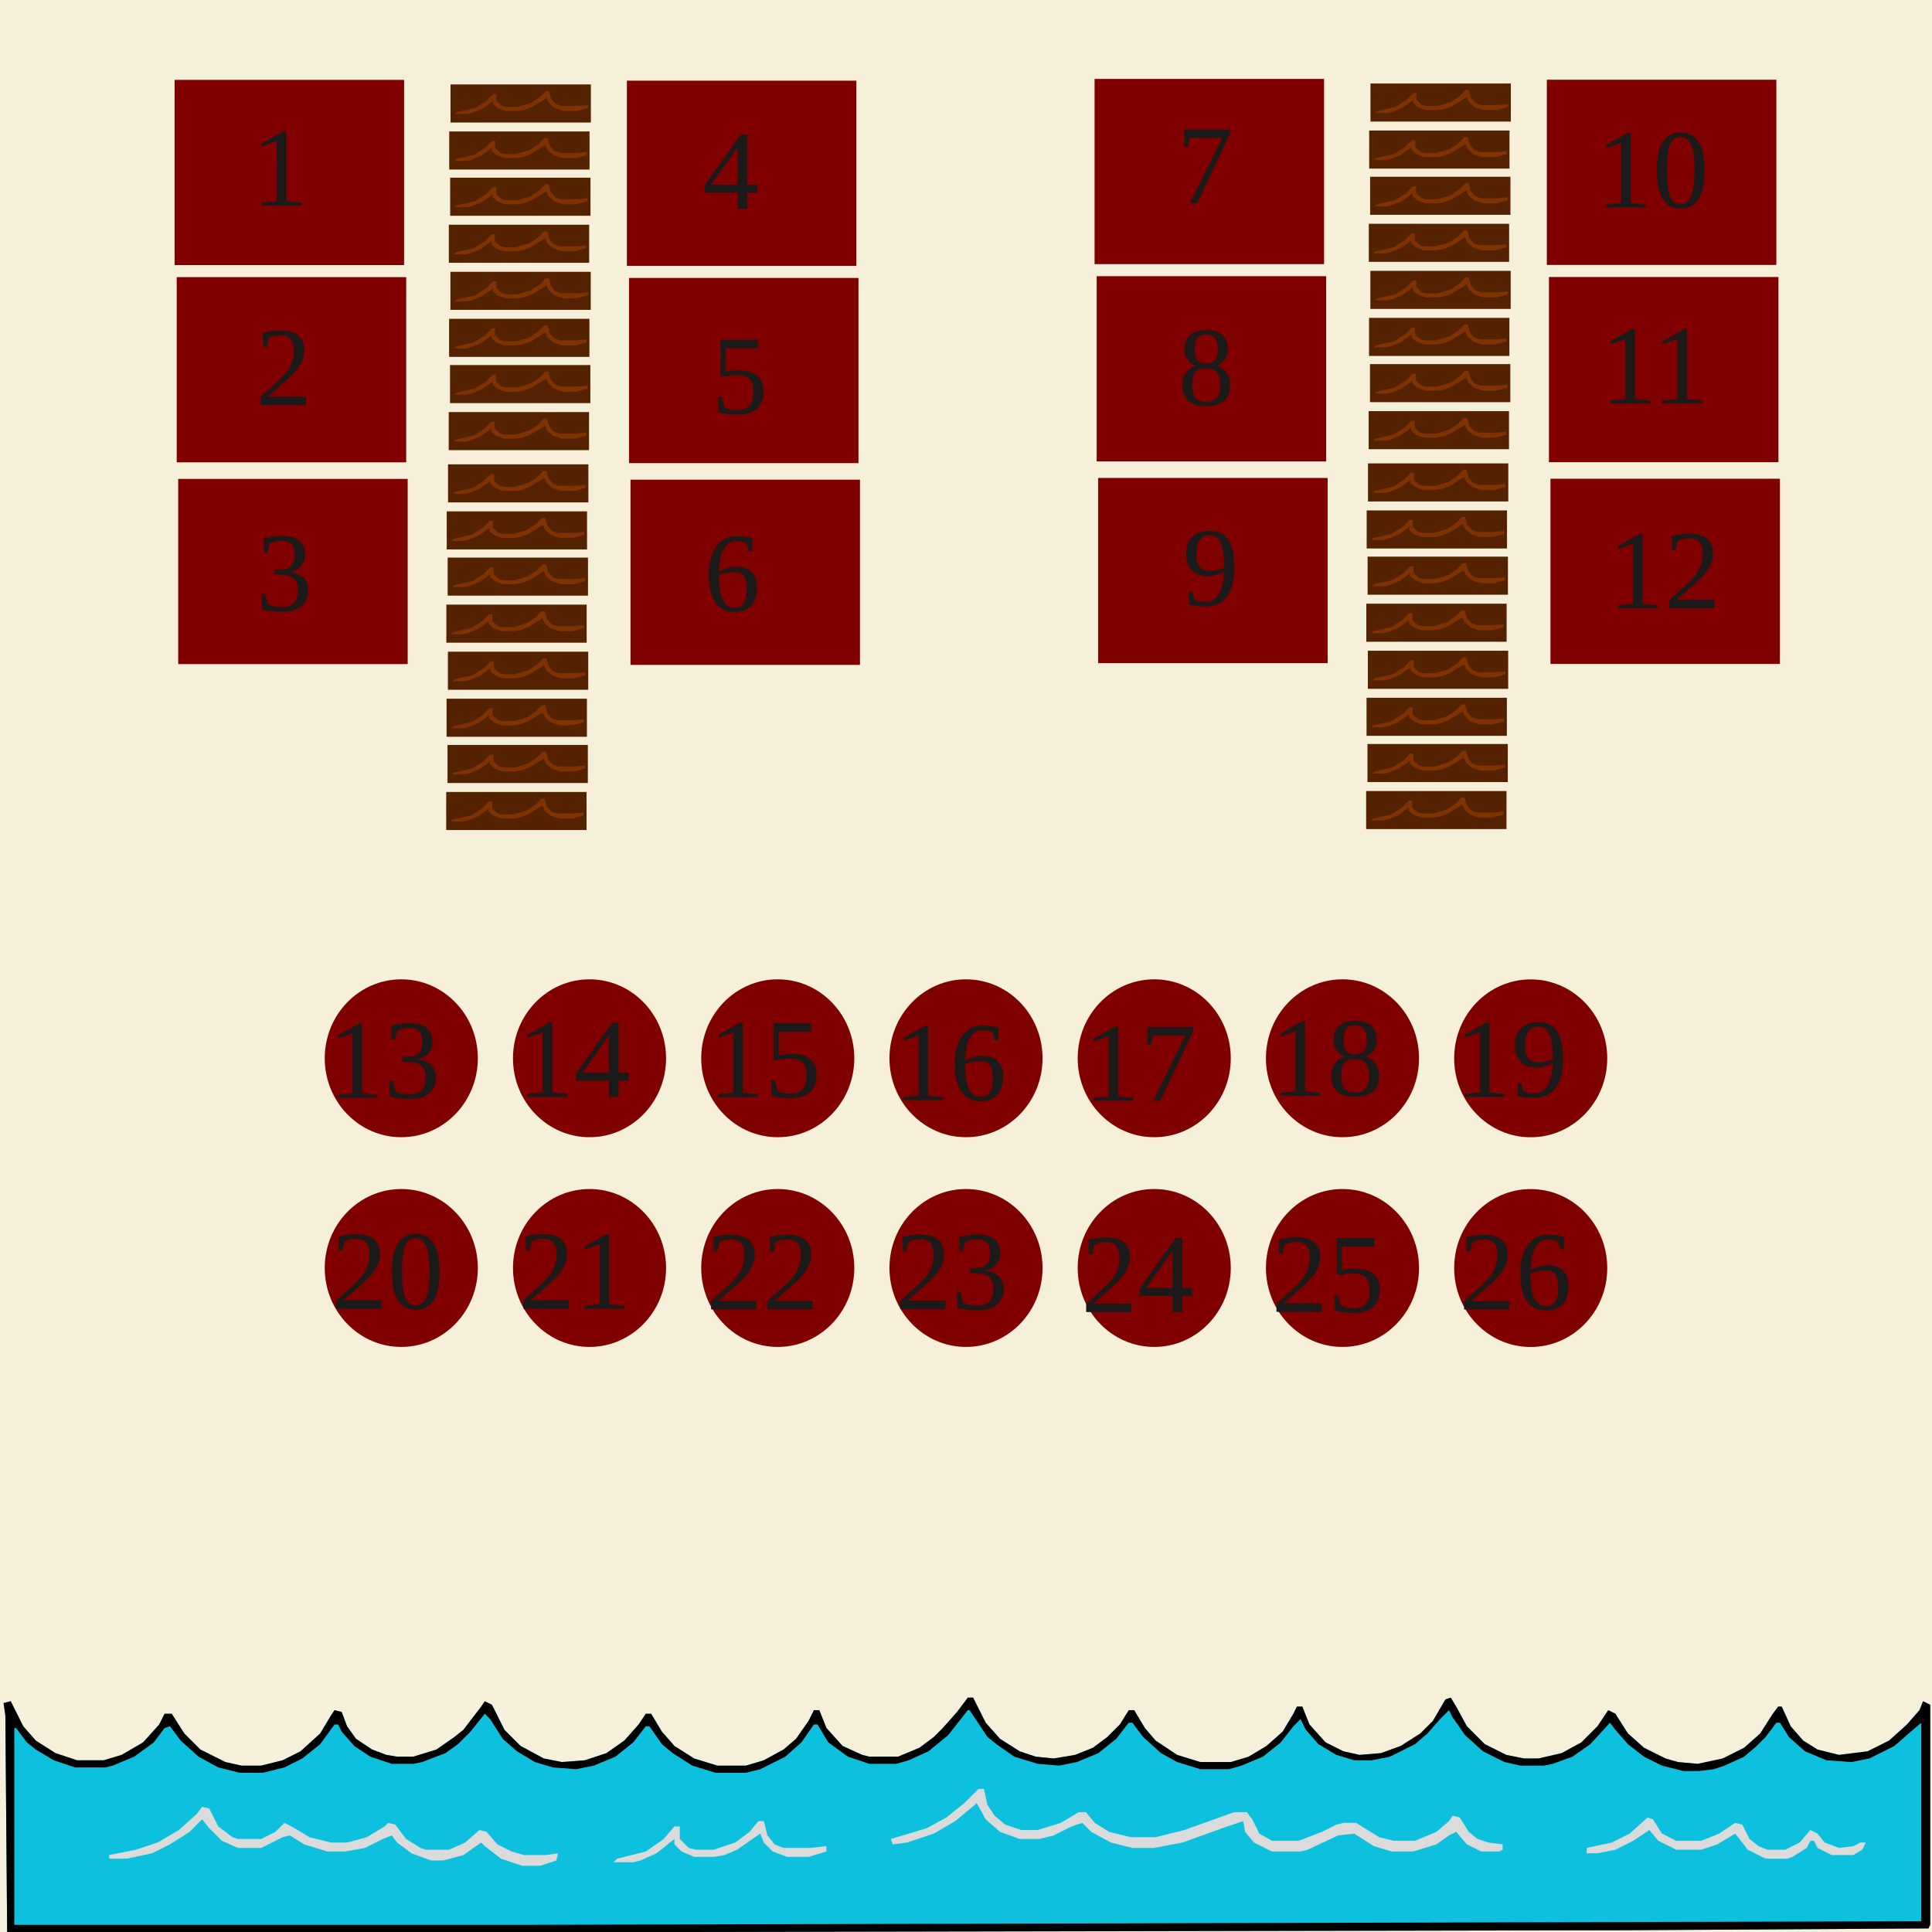
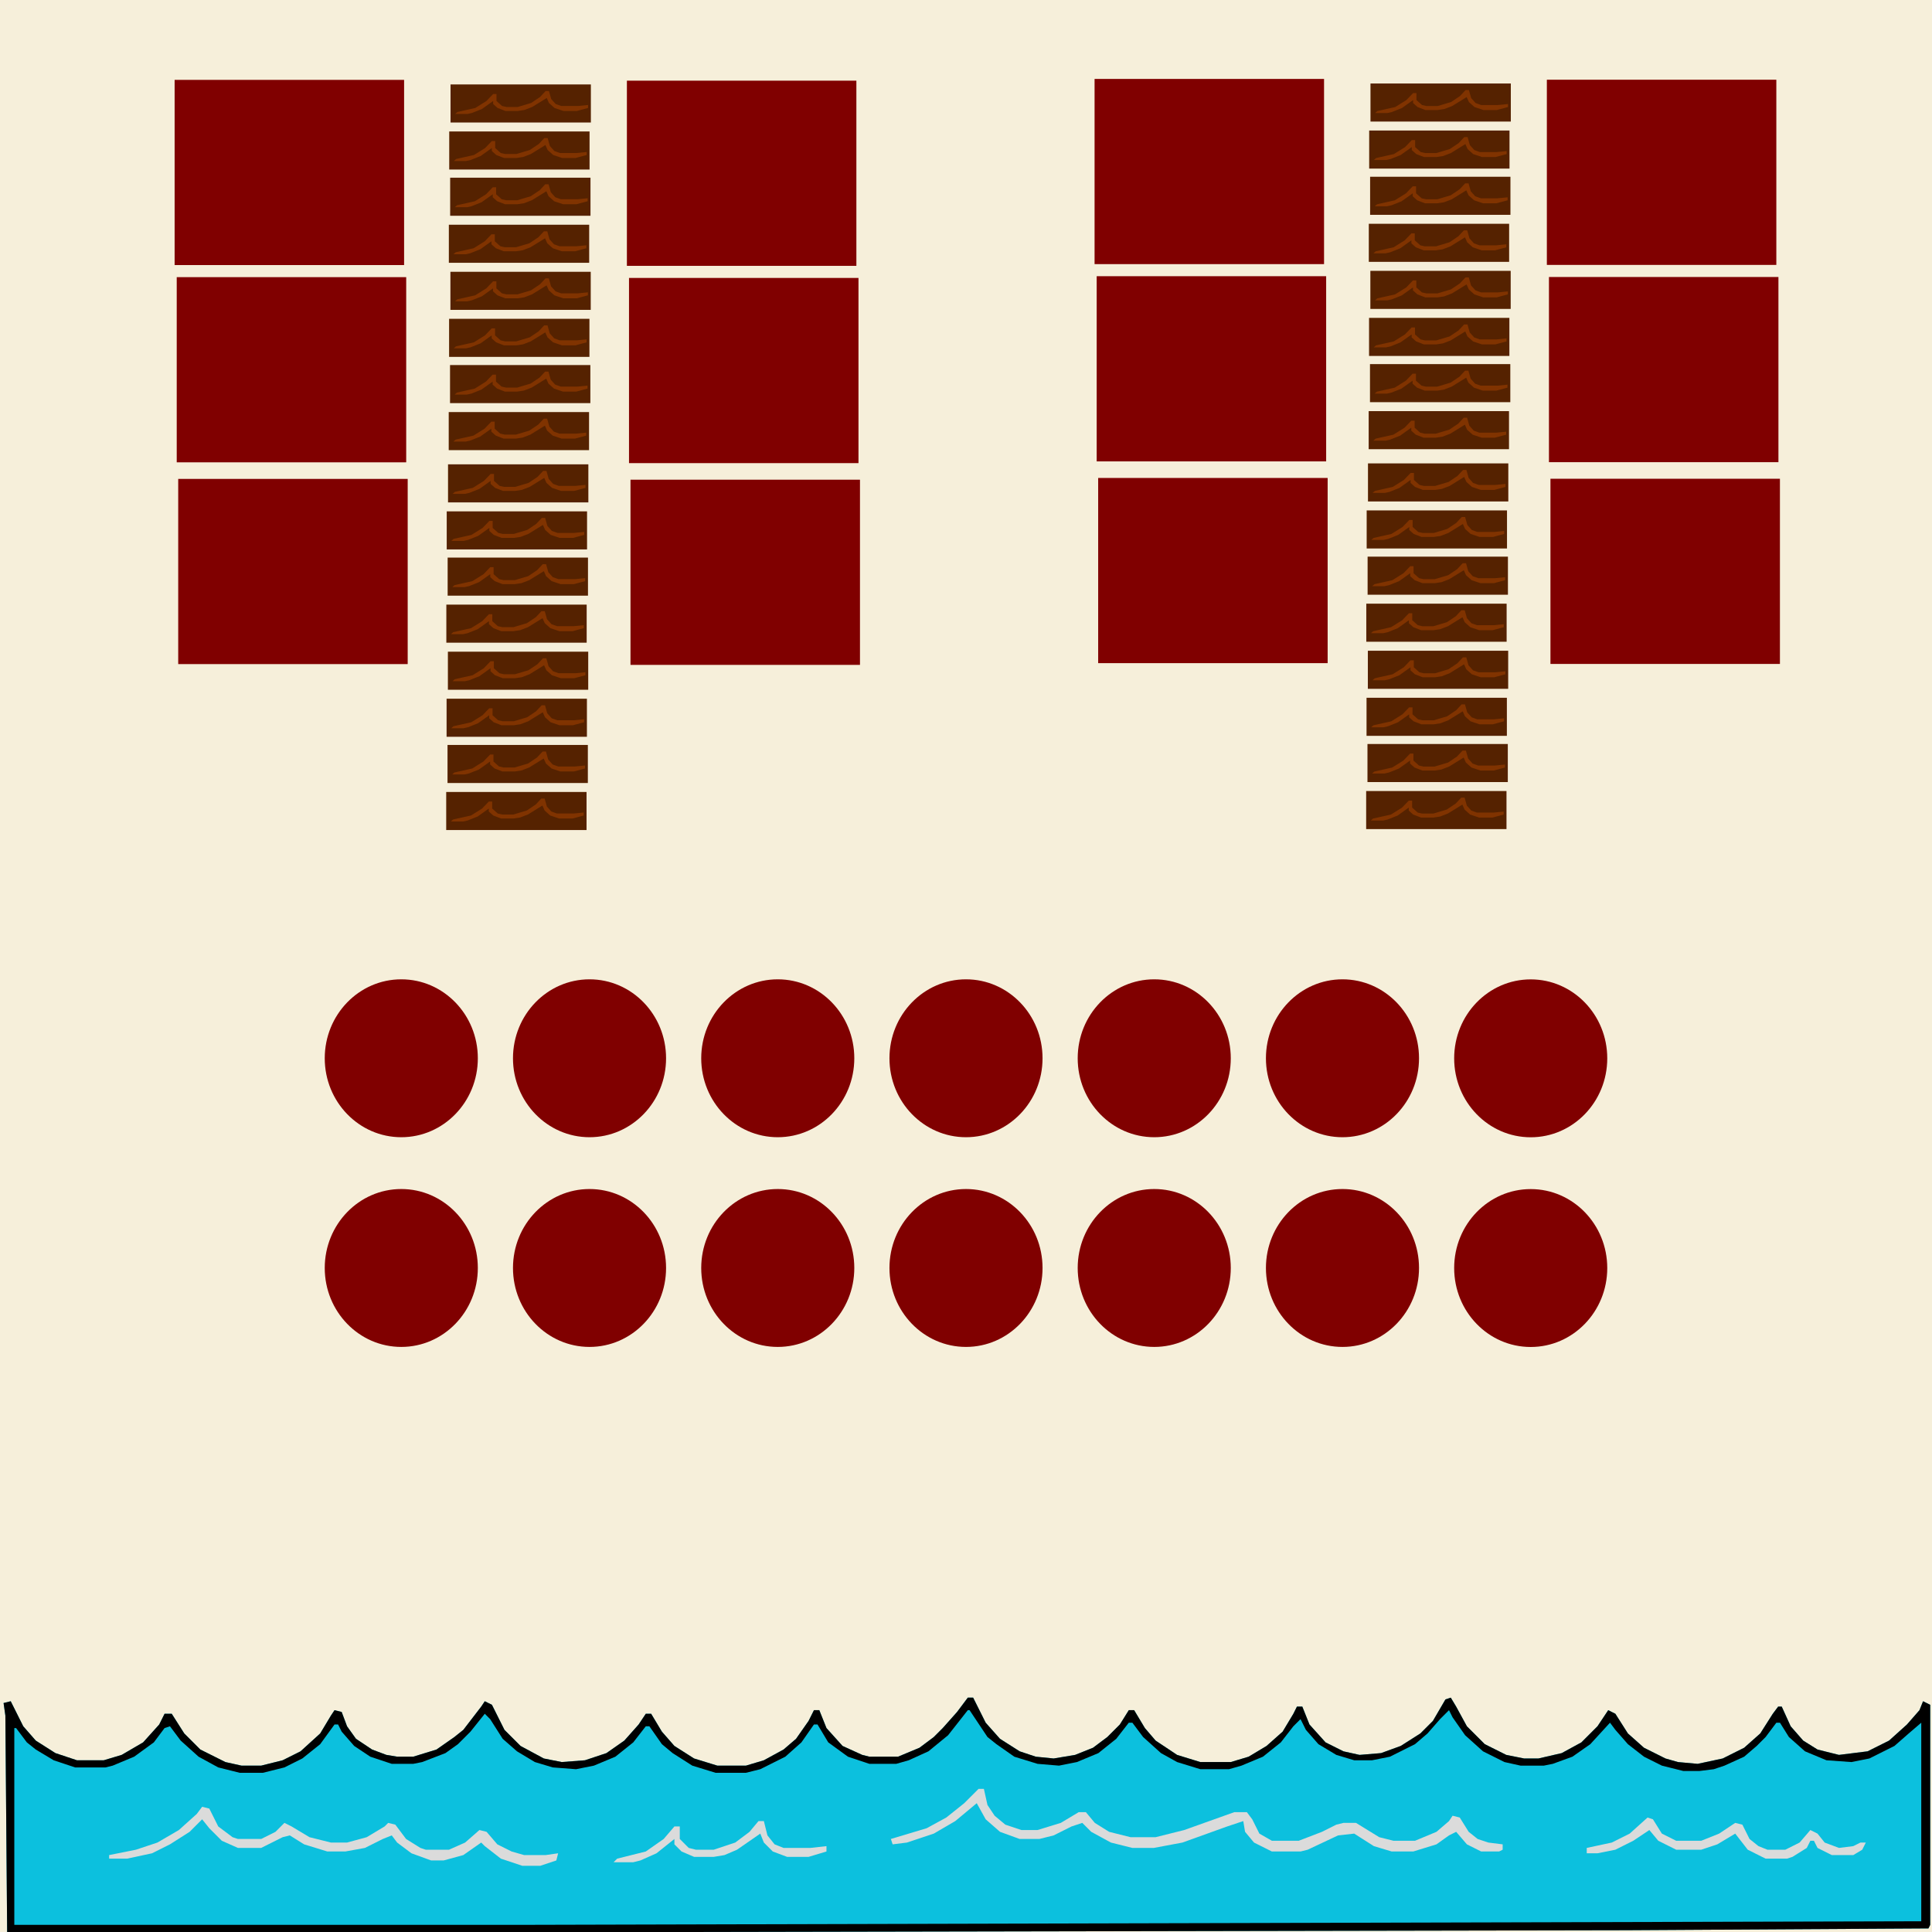
<svg xmlns="http://www.w3.org/2000/svg" version="1.1" viewBox="0 0 1080 1080" width="1280" height="1280" id="svg7">
  <defs id="defs7" />
  <path d="M 0,0 H 1080 V 1080 H 0 Z" fill="#f6efda" id="path1" />
  <ellipse style="fill:#800000;fill-opacity:1;stroke-width:0.844" id="19" cx="855.678" cy="591.613" rx="42.787" ry="44.133" />
  <ellipse style="fill:#800000;fill-opacity:1;stroke-width:0.844" id="18" cx="750.452" cy="591.58" rx="42.787" ry="44.133" />
  <ellipse style="fill:#800000;fill-opacity:1;stroke-width:0.844" id="parasol-5" cx="645.226" cy="591.58" rx="42.787" ry="44.133" />
  <ellipse style="fill:#800000;fill-opacity:1;stroke-width:0.844" id="16" cx="540" cy="591.58" rx="42.787" ry="44.133" />
  <path d="m 541,949 h 3 l 7,14 8,9 11,7 9,3 10,1 12,-2 10,-4 8,-6 7,-7 5,-8 h 3 l 6,10 6,7 12,8 13,4 h 17 l 10,-3 10,-6 9,-8 6,-10 2,-4 h 3 l 4,10 9,10 10,5 9,2 12,-1 11,-4 11,-7 7,-7 7,-12 3,-1 3,5 6,11 10,10 12,6 10,2 h 8 l 13,-3 11,-6 9,-9 6,-9 4,2 7,11 9,8 12,6 7,2 11,1 14,-3 12,-6 9,-8 7,-11 3,-4 h 2 l 5,11 7,8 8,5 12,3 16,-2 12,-6 10,-9 7,-8 2,-5 4,2 v 123 l -1,2 -169,1 -531,1 H 4 l -1,-121 -1,-7 4,-1 7,14 7,8 11,7 12,4 h 15 l 10,-3 12,-7 9,-10 3,-6 h 4 l 7,11 9,9 14,7 9,2 h 11 l 12,-3 10,-5 11,-10 6,-10 2,-3 4,1 3,8 5,7 9,6 8,3 6,1 h 9 l 13,-4 10,-7 5,-4 10,-13 2,-3 4,2 7,14 9,9 13,7 10,2 13,-1 12,-4 10,-7 8,-9 4,-6 h 3 l 6,10 7,8 11,7 13,4 h 16 l 10,-3 11,-6 7,-6 7,-10 3,-6 h 3 l 4,10 9,10 11,5 4,1 h 16 l 12,-5 8,-6 5,-5 8,-9 z" fill="#0cc0de" id="path2" />
  <path d="m 541,949 h 3 l 7,14 8,9 11,7 9,3 10,1 12,-2 10,-4 8,-6 7,-7 5,-8 h 3 l 6,10 6,7 12,8 13,4 h 17 l 10,-3 10,-6 9,-8 6,-10 2,-4 h 3 l 4,10 9,10 10,5 9,2 12,-1 11,-4 11,-7 7,-7 7,-12 3,-1 3,5 6,11 10,10 12,6 10,2 h 8 l 13,-3 11,-6 9,-9 6,-9 4,2 7,11 9,8 12,6 7,2 11,1 14,-3 12,-6 9,-8 7,-11 3,-4 h 2 l 5,11 7,8 8,5 12,3 16,-2 12,-6 10,-9 7,-8 2,-5 4,2 v 123 l -1,2 -169,1 -531,1 H 4 l -1,-121 -1,-7 4,-1 7,14 7,8 11,7 12,4 h 15 l 10,-3 12,-7 9,-10 3,-6 h 4 l 7,11 9,9 14,7 9,2 h 11 l 12,-3 10,-5 11,-10 6,-10 2,-3 4,1 3,8 5,7 9,6 8,3 6,1 h 9 l 13,-4 10,-7 5,-4 10,-13 2,-3 4,2 7,14 9,9 13,7 10,2 13,-1 12,-4 10,-7 8,-9 4,-6 h 3 l 6,10 7,8 11,7 13,4 h 16 l 10,-3 11,-6 7,-6 7,-10 3,-6 h 3 l 4,10 9,10 11,5 4,1 h 16 l 12,-5 8,-6 5,-5 8,-9 z m 0,7 -11,14 -11,9 -11,5 -7,2 h -15 l -12,-4 -11,-8 -6,-10 h -2 l -7,10 -9,8 -14,7 -8,2 h -17 l -13,-4 -11,-7 -6,-5 -7,-10 h -2 l -7,9 -10,8 -12,5 -10,2 -13,-1 -10,-3 -10,-6 -8,-7 -7,-11 -3,-3 -8,10 -7,7 -7,5 -13,5 -5,1 h -12 l -12,-4 -9,-6 -7,-8 -2,-4 h -2 l -8,11 -10,8 -10,5 -12,3 h -13 l -12,-3 -11,-6 -10,-9 -6,-8 -3,1 -6,8 -11,8 -12,5 -4,1 H 42 l -12,-4 -10,-6 -5,-4 -6,-8 H 8 v 110 h 284 l 782,-2 V 963 l -7,6 -8,7 -14,7 -10,2 -14,-1 -12,-5 -9,-8 -5,-8 h -2 l -6,8 -5,5 -7,6 -11,5 -6,2 -8,1 h -9 l -12,-3 -10,-5 -9,-7 -7,-8 -3,-4 -11,12 -10,7 -11,4 -5,1 h -13 l -9,-2 -12,-6 -10,-9 -7,-10 -2,-4 -5,5 -7,8 -7,6 -14,7 -10,2 h -10 l -10,-3 -10,-6 -7,-8 -3,-6 -4,4 -7,9 -10,8 -12,5 -7,2 h -16 l -13,-4 -9,-5 -10,-9 -6,-8 h -2 l -7,9 -10,8 -12,5 -10,2 -12,-1 -13,-4 -10,-7 -5,-4 -10,-15 z" id="path3" />
  <path d="m 547,1000 h 3 l 2,9 4,6 6,5 9,3 h 9 l 13,-4 10,-6 h 4 l 5,6 8,5 12,3 h 14 l 16,-4 28,-10 h 7 l 3,4 4,8 7,4 h 15 l 13,-5 8,-4 4,-1 h 7 l 13,8 8,2 h 12 l 12,-5 7,-6 2,-3 4,1 5,8 5,4 6,2 8,1 v 3 l -2,1 h -10 l -8,-4 -6,-7 -4,2 -7,5 -13,4 h -12 l -10,-3 -11,-7 -9,1 -17,8 -4,1 h -16 l -10,-5 -5,-6 -1,-6 -9,3 -25,9 -16,3 h -12 l -12,-3 -11,-6 -5,-5 -6,2 -10,5 -8,2 h -11 l -11,-4 -8,-7 -5,-9 -12,10 -12,7 -15,5 -8,1 -1,-3 20,-6 11,-6 10,-8 z" fill="#dbdbdb" id="path4" />
  <path d="m 113,1010 4,1 5,10 8,6 3,1 h 13 l 8,-4 5,-5 4,2 10,6 12,3 h 9 l 11,-3 10,-6 2,-2 4,1 6,8 8,5 3,1 h 13 l 9,-4 8,-7 4,1 6,7 8,4 7,2 h 12 l 7,-1 -1,4 -9,3 h -10 l -12,-4 -9,-7 -2,-2 -10,7 -11,3 h -7 l -11,-4 -8,-6 -3,-4 -5,2 -10,5 -11,2 h -10 l -13,-4 -8,-5 -4,1 -12,6 h -13 l -9,-4 -7,-7 -4,-5 -7,7 -11,7 -10,5 -14,3 H 61 v -2 l 15,-3 12,-4 12,-7 10,-9 z" fill="#dbdbdb" id="path5" />
  <path d="m 921,1016 3,1 5,8 8,4 h 14 l 10,-4 9,-6 4,1 4,8 5,4 5,2 h 10 l 8,-4 6,-7 4,2 4,5 8,3 8,-1 4,-2 h 3 l -2,4 -5,3 h -12 l -8,-4 -2,-4 h -2 l -2,4 -8,5 -3,1 h -12 l -10,-5 -7,-9 -10,6 -9,3 h -14 l -10,-5 -5,-6 -9,6 -10,5 -10,2 h -6 v -3 l 14,-3 10,-5 z" fill="#dbdbdb" id="path6" />
  <path d="m 424,1018 h 3 l 2,8 4,5 5,2 h 15 l 9,-1 v 3 l -10,3 h -12 l -8,-3 -5,-5 -2,-5 -13,9 -7,3 -6,1 h -11 l -7,-3 -4,-4 v -3 l -10,8 -9,4 -4,1 h -11 l 2,-2 16,-4 10,-7 6,-7 h 3 v 7 l 5,5 4,1 h 10 l 12,-4 8,-6 z" fill="#dbdbdb" id="path7" />
  <rect style="fill:#800000;stroke-width:1.671" id="1" width="128.278" height="103.52" x="97.614" y="44.651" />
  <rect style="fill:#800000;stroke-width:1.671" id="2" width="128.278" height="103.52" x="98.791" y="154.928" />
  <rect style="fill:#800000;stroke-width:1.671" id="3" width="128.278" height="103.52" x="99.624" y="267.711">
    </rect>
  <rect style="fill:#800000;stroke-width:1.671" id="4" width="128.278" height="103.52" x="350.442" y="45.094" />
  <rect style="fill:#800000;stroke-width:1.671" id="5" width="128.278" height="103.52" x="351.619" y="155.371" />
  <rect style="fill:#800000;stroke-width:1.671" id="6" width="128.278" height="103.52" x="352.452" y="268.154" />
  <rect style="fill:#552200;stroke-width:0.592" id="rect7-1-6-0-1" width="78.444" height="21.281" x="251.853" y="47.203" />
  <path d="m 305.001,50.885 h 1.872 l 1.248,4.46 2.496,2.787 3.12,1.115 h 9.361 l 5.616,-0.557 v 1.672 l -6.241,1.672 h -7.489 l -4.992,-1.672 -3.12,-2.787 -1.248,-2.787 -8.113,5.017 -4.368,1.672 -3.744,0.557 h -6.865 l -4.368,-1.672 -2.496,-2.23 v -1.672 l -6.241,4.46 -5.616,2.23 -2.496,0.557 h -6.865 l 1.248,-1.115 9.985,-2.23 6.24,-3.902 3.744,-3.902 h 1.872 v 3.902 l 3.12,2.787 2.496,0.557 h 6.241 l 7.489,-2.23 4.992,-3.345 z" fill="#dbdbdb" id="path7-8" style="fill:#803300;stroke-width:0.59" />
  <rect style="fill:#552200;stroke-width:0.592" id="rect7-1-6-0-1-1" width="78.444" height="21.281" x="251.122" y="73.49" />
  <path d="m 304.27,77.172 h 1.872 l 1.248,4.46 2.496,2.787 3.12,1.115 h 9.361 l 5.616,-0.557 v 1.672 l -6.241,1.672 h -7.489 l -4.992,-1.672 -3.12,-2.787 -1.248,-2.787 -8.113,5.017 -4.368,1.672 -3.744,0.557 h -6.865 l -4.368,-1.672 -2.496,-2.23 v -1.672 l -6.241,4.46 -5.616,2.23 -2.496,0.557 h -6.865 l 1.248,-1.115 9.985,-2.23 6.24,-3.902 3.744,-3.902 h 1.872 v 3.902 l 3.12,2.787 2.496,0.557 h 6.241 l 7.489,-2.23 4.992,-3.345 z" fill="#dbdbdb" id="path7-8-4" style="fill:#803300;stroke-width:0.59" />
  <rect style="fill:#552200;stroke-width:0.592" id="rect7-1-6-0-1-5" width="78.444" height="21.281" x="251.642" y="99.335" />
  <path d="m 304.79,103.017 h 1.872 l 1.248,4.46 2.496,2.787 3.12,1.115 h 9.361 l 5.616,-0.557 v 1.672 l -6.241,1.672 h -7.489 l -4.992,-1.672 -3.12,-2.787 -1.248,-2.787 -8.113,5.017 -4.368,1.672 -3.744,0.557 h -6.865 l -4.368,-1.672 -2.496,-2.23 v -1.672 l -6.241,4.46 -5.616,2.23 -2.496,0.557 h -6.865 l 1.248,-1.115 9.985,-2.23 6.24,-3.902 3.744,-3.902 h 1.872 v 3.902 l 3.12,2.787 2.496,0.557 h 6.241 l 7.489,-2.23 4.992,-3.345 z" fill="#dbdbdb" id="path7-8-3" style="fill:#803300;stroke-width:0.59" />
  <rect style="fill:#552200;stroke-width:0.592" id="rect7-1-6-0-1-1-1" width="78.444" height="21.281" x="250.91" y="125.622" />
  <path d="m 304.058,129.304 h 1.872 l 1.248,4.46 2.496,2.787 3.12,1.115 h 9.361 l 5.616,-0.557 v 1.672 l -6.241,1.672 h -7.489 l -4.992,-1.672 -3.12,-2.787 -1.248,-2.787 -8.113,5.017 -4.368,1.672 -3.744,0.557 h -6.865 l -4.368,-1.672 -2.496,-2.23 v -1.672 l -6.241,4.46 -5.616,2.23 -2.496,0.557 h -6.865 l 1.248,-1.115 9.985,-2.23 6.24,-3.902 3.744,-3.902 h 1.872 v 3.902 l 3.12,2.787 2.496,0.557 h 6.241 l 7.489,-2.23 4.992,-3.345 z" fill="#dbdbdb" id="path7-8-4-7" style="fill:#803300;stroke-width:0.59" />
  <rect style="fill:#552200;stroke-width:0.592" id="rect7-1-6-0-1-6" width="78.444" height="21.281" x="251.78" y="151.934" />
  <path d="m 304.928,155.616 h 1.872 l 1.248,4.46 2.496,2.787 3.12,1.115 h 9.361 l 5.616,-0.557 v 1.672 l -6.241,1.672 h -7.489 l -4.992,-1.672 -3.12,-2.787 -1.248,-2.787 -8.113,5.017 -4.368,1.672 -3.744,0.557 h -6.865 l -4.368,-1.672 -2.496,-2.23 v -1.672 l -6.241,4.46 -5.616,2.23 -2.496,0.557 h -6.865 l 1.248,-1.115 9.985,-2.23 6.24,-3.902 3.744,-3.902 h 1.872 v 3.902 l 3.12,2.787 2.496,0.557 h 6.241 l 7.489,-2.23 4.992,-3.345 z" fill="#dbdbdb" id="path7-8-2" style="fill:#803300;stroke-width:0.59" />
  <rect style="fill:#552200;stroke-width:0.592" id="rect7-1-6-0-1-1-4" width="78.444" height="21.281" x="251.048" y="178.221" />
  <path d="m 304.196,181.903 h 1.872 l 1.248,4.46 2.496,2.787 3.12,1.115 h 9.361 l 5.616,-0.557 v 1.672 l -6.241,1.672 h -7.489 l -4.992,-1.672 -3.12,-2.787 -1.248,-2.787 -8.113,5.017 -4.368,1.672 -3.744,0.557 h -6.865 l -4.368,-1.672 -2.496,-2.23 v -1.672 l -6.241,4.46 -5.616,2.23 -2.496,0.557 h -6.865 l 1.248,-1.115 9.985,-2.23 6.24,-3.902 3.744,-3.902 h 1.872 v 3.902 l 3.12,2.787 2.496,0.557 h 6.241 l 7.489,-2.23 4.992,-3.345 z" fill="#dbdbdb" id="path7-8-4-4" style="fill:#803300;stroke-width:0.59" />
  <rect style="fill:#552200;stroke-width:0.592" id="rect7-1-6-0-1-5-0" width="78.444" height="21.281" x="251.568" y="204.066" />
  <path d="m 304.716,207.748 h 1.872 l 1.248,4.46 2.496,2.787 3.12,1.115 h 9.361 l 5.616,-0.557 v 1.672 l -6.241,1.672 h -7.489 l -4.992,-1.672 -3.12,-2.787 -1.248,-2.787 -8.113,5.017 -4.368,1.672 -3.744,0.557 h -6.865 l -4.368,-1.672 -2.496,-2.23 v -1.672 l -6.241,4.46 -5.616,2.23 -2.496,0.557 h -6.865 l 1.248,-1.115 9.985,-2.23 6.24,-3.902 3.744,-3.902 h 1.872 v 3.902 l 3.12,2.787 2.496,0.557 h 6.241 l 7.489,-2.23 4.992,-3.345 z" fill="#dbdbdb" id="path7-8-3-6" style="fill:#803300;stroke-width:0.59" />
  <rect style="fill:#552200;stroke-width:0.592" id="rect7-1-6-0-1-1-1-7" width="78.444" height="21.281" x="250.836" y="230.353" />
  <path d="m 303.984,234.035 h 1.872 l 1.248,4.46 2.496,2.787 3.12,1.115 h 9.361 l 5.616,-0.557 v 1.672 l -6.241,1.672 h -7.489 l -4.992,-1.672 -3.12,-2.787 -1.248,-2.787 -8.113,5.017 -4.368,1.672 -3.744,0.557 h -6.865 l -4.368,-1.672 -2.496,-2.23 v -1.672 l -6.241,4.46 -5.616,2.23 -2.496,0.557 h -6.865 l 1.248,-1.115 9.985,-2.23 6.24,-3.902 3.744,-3.902 h 1.872 v 3.902 l 3.12,2.787 2.496,0.557 h 6.241 l 7.489,-2.23 4.992,-3.345 z" fill="#dbdbdb" id="path7-8-4-7-3" style="fill:#803300;stroke-width:0.59" />
  <rect style="fill:#552200;stroke-width:0.592" id="rect7-1-6-0-1-17" width="78.444" height="21.281" x="250.452" y="259.566" />
  <path d="m 303.599,263.248 h 1.872 l 1.248,4.46 2.496,2.787 3.12,1.115 h 9.361 l 5.616,-0.557 v 1.672 l -6.241,1.672 h -7.489 l -4.992,-1.672 -3.12,-2.787 -1.248,-2.787 -8.113,5.017 -4.368,1.672 -3.744,0.557 h -6.865 l -4.368,-1.672 -2.496,-2.23 v -1.672 l -6.241,4.46 -5.616,2.23 -2.496,0.557 h -6.865 l 1.248,-1.115 9.985,-2.23 6.24,-3.902 3.744,-3.902 h 1.872 v 3.902 l 3.12,2.787 2.496,0.557 h 6.241 l 7.489,-2.23 4.992,-3.345 z" fill="#dbdbdb" id="path7-8-0" style="fill:#803300;stroke-width:0.59" />
  <rect style="fill:#552200;stroke-width:0.592" id="rect7-1-6-0-1-1-5" width="78.444" height="21.281" x="249.72" y="285.854" />
  <path d="m 302.868,289.535 h 1.872 l 1.248,4.46 2.496,2.787 3.12,1.115 h 9.361 l 5.616,-0.557 v 1.672 l -6.241,1.672 h -7.489 l -4.992,-1.672 -3.12,-2.787 -1.248,-2.787 -8.113,5.017 -4.368,1.672 -3.744,0.557 h -6.865 l -4.368,-1.672 -2.496,-2.23 v -1.672 l -6.241,4.46 -5.616,2.23 -2.496,0.557 h -6.865 l 1.248,-1.115 9.985,-2.23 6.24,-3.902 3.744,-3.902 h 1.872 v 3.902 l 3.12,2.787 2.496,0.557 h 6.241 l 7.489,-2.23 4.992,-3.345 z" fill="#dbdbdb" id="path7-8-4-5" style="fill:#803300;stroke-width:0.59" />
  <rect style="fill:#552200;stroke-width:0.592" id="rect7-1-6-0-1-5-4" width="78.444" height="21.281" x="250.24" y="311.698" />
  <path d="m 303.388,315.38 h 1.872 l 1.248,4.46 2.496,2.787 3.12,1.115 h 9.361 l 5.616,-0.557 v 1.672 l -6.241,1.672 h -7.489 l -4.992,-1.672 -3.12,-2.787 -1.248,-2.787 -8.113,5.017 -4.368,1.672 -3.744,0.557 h -6.865 l -4.368,-1.672 -2.496,-2.23 v -1.672 l -6.241,4.46 -5.616,2.23 -2.496,0.557 h -6.865 l 1.248,-1.115 9.985,-2.23 6.24,-3.902 3.744,-3.902 h 1.872 v 3.902 l 3.12,2.787 2.496,0.557 h 6.241 l 7.489,-2.23 4.992,-3.345 z" fill="#dbdbdb" id="path7-8-3-9" style="fill:#803300;stroke-width:0.59" />
  <rect style="fill:#552200;stroke-width:0.592" id="rect7-1-6-0-1-1-1-9" width="78.444" height="21.281" x="249.508" y="337.986" />
  <path d="m 302.656,341.667 h 1.872 l 1.248,4.46 2.496,2.787 3.12,1.115 h 9.361 l 5.616,-0.557 v 1.672 l -6.241,1.672 h -7.489 l -4.992,-1.672 -3.12,-2.787 -1.248,-2.787 -8.113,5.017 -4.368,1.672 -3.744,0.557 h -6.865 l -4.368,-1.672 -2.496,-2.23 v -1.672 l -6.241,4.46 -5.616,2.23 -2.496,0.557 h -6.865 l 1.248,-1.115 9.985,-2.23 6.24,-3.902 3.744,-3.902 h 1.872 v 3.902 l 3.12,2.787 2.496,0.557 h 6.241 l 7.489,-2.23 4.992,-3.345 z" fill="#dbdbdb" id="path7-8-4-7-6" style="fill:#803300;stroke-width:0.59" />
  <rect style="fill:#552200;stroke-width:0.592" id="rect7-1-6-0-1-6-5" width="78.444" height="21.281" x="250.378" y="364.298" />
  <path d="m 303.526,367.979 h 1.872 l 1.248,4.46 2.496,2.787 3.12,1.115 h 9.361 l 5.616,-0.557 v 1.672 l -6.241,1.672 h -7.489 l -4.992,-1.672 -3.12,-2.787 -1.248,-2.787 -8.113,5.017 -4.368,1.672 -3.744,0.557 h -6.865 l -4.368,-1.672 -2.496,-2.23 v -1.672 l -6.241,4.46 -5.616,2.23 -2.496,0.557 h -6.865 l 1.248,-1.115 9.985,-2.23 6.24,-3.902 3.744,-3.902 h 1.872 v 3.902 l 3.12,2.787 2.496,0.557 h 6.241 l 7.489,-2.23 4.992,-3.345 z" fill="#dbdbdb" id="path7-8-2-8" style="fill:#803300;stroke-width:0.59" />
  <rect style="fill:#552200;stroke-width:0.592" id="rect7-1-6-0-1-1-4-1" width="78.444" height="21.281" x="249.646" y="390.585" />
  <path d="m 302.794,394.266 h 1.872 l 1.248,4.46 2.496,2.787 3.12,1.115 h 9.361 l 5.616,-0.557 v 1.672 l -6.241,1.672 h -7.489 l -4.992,-1.672 -3.12,-2.787 -1.248,-2.787 -8.113,5.017 -4.368,1.672 -3.744,0.557 h -6.865 l -4.368,-1.672 -2.496,-2.23 v -1.672 l -6.241,4.46 -5.616,2.23 -2.496,0.557 h -6.865 l 1.248,-1.115 9.985,-2.23 6.24,-3.902 3.744,-3.902 h 1.872 v 3.902 l 3.12,2.787 2.496,0.557 h 6.241 l 7.489,-2.23 4.992,-3.345 z" fill="#dbdbdb" id="path7-8-4-4-6" style="fill:#803300;stroke-width:0.59" />
  <rect style="fill:#552200;stroke-width:0.592" id="rect7-1-6-0-1-5-0-3" width="78.444" height="21.281" x="250.166" y="416.429" />
  <path d="m 303.314,420.111 h 1.872 l 1.248,4.46 2.496,2.787 3.12,1.115 h 9.361 l 5.616,-0.557 v 1.672 l -6.241,1.672 h -7.489 l -4.992,-1.672 -3.12,-2.787 -1.248,-2.787 -8.113,5.017 -4.368,1.672 -3.744,0.557 h -6.865 l -4.368,-1.672 -2.496,-2.23 v -1.672 l -6.241,4.46 -5.616,2.23 -2.496,0.557 h -6.865 l 1.248,-1.115 9.985,-2.23 6.24,-3.902 3.744,-3.902 h 1.872 v 3.902 l 3.12,2.787 2.496,0.557 h 6.241 l 7.489,-2.23 4.992,-3.345 z" fill="#dbdbdb" id="path7-8-3-6-6" style="fill:#803300;stroke-width:0.59" />
  <rect style="fill:#552200;stroke-width:0.592" id="rect7-1-6-0-1-1-1-7-0" width="78.444" height="21.281" x="249.435" y="442.717" />
  <path d="m 302.582,446.398 h 1.872 l 1.248,4.46 2.496,2.787 3.12,1.115 h 9.361 l 5.616,-0.557 v 1.672 l -6.241,1.672 h -7.489 l -4.992,-1.672 -3.12,-2.787 -1.248,-2.787 -8.113,5.017 -4.368,1.672 -3.744,0.557 h -6.865 l -4.368,-1.672 -2.496,-2.23 v -1.672 l -6.241,4.46 -5.616,2.23 -2.496,0.557 h -6.865 l 1.248,-1.115 9.985,-2.23 6.24,-3.902 3.744,-3.902 h 1.872 v 3.902 l 3.12,2.787 2.496,0.557 h 6.241 l 7.489,-2.23 4.992,-3.345 z" fill="#dbdbdb" id="path7-8-4-7-3-1" style="fill:#803300;stroke-width:0.59" />
  <rect style="fill:#800000;stroke-width:1.671" id="7" width="128.278" height="103.52" x="611.874" y="44.124" />
  <rect style="fill:#800000;stroke-width:1.671" id="8" width="128.278" height="103.52" x="613.051" y="154.401" />
  <rect style="fill:#800000;stroke-width:1.671" id="9" width="128.278" height="103.52" x="613.884" y="267.184" />
  <rect style="fill:#800000;stroke-width:1.671" id="10" width="128.278" height="103.52" x="864.702" y="44.566" />
  <rect style="fill:#800000;stroke-width:1.671" id="11" width="128.278" height="103.52" x="865.879" y="154.843" />
  <rect style="fill:#800000;stroke-width:1.671" id="12" width="128.278" height="103.52" x="866.712" y="267.626" />
  <rect style="fill:#552200;stroke-width:0.592" id="rect7-1-6-0-1-4" width="78.444" height="21.281" x="766.113" y="46.675" />
  <path d="m 819.261,50.357 h 1.872 l 1.248,4.46 2.496,2.787 3.12,1.115 h 9.361 l 5.616,-0.557 v 1.672 l -6.241,1.672 h -7.489 l -4.992,-1.672 -3.12,-2.787 -1.248,-2.787 -8.113,5.017 -4.368,1.672 -3.744,0.557 h -6.865 l -4.368,-1.672 -2.496,-2.23 v -1.672 l -6.241,4.46 -5.616,2.23 -2.496,0.557 h -6.865 l 1.248,-1.115 9.985,-2.23 6.24,-3.902 3.744,-3.902 h 1.872 v 3.902 l 3.12,2.787 2.496,0.557 h 6.241 l 7.489,-2.23 4.992,-3.345 z" fill="#dbdbdb" id="path7-8-7" style="fill:#803300;stroke-width:0.59" />
  <rect style="fill:#552200;stroke-width:0.592" id="rect7-1-6-0-1-1-8" width="78.444" height="21.281" x="765.382" y="72.962" />
  <path d="m 818.53,76.644 h 1.872 l 1.248,4.46 2.496,2.787 3.12,1.115 h 9.361 l 5.616,-0.557 v 1.672 l -6.241,1.672 h -7.489 l -4.992,-1.672 -3.12,-2.787 -1.248,-2.787 -8.113,5.017 -4.368,1.672 -3.744,0.557 h -6.865 l -4.368,-1.672 -2.496,-2.23 v -1.672 l -6.241,4.46 -5.616,2.23 -2.496,0.557 h -6.865 l 1.248,-1.115 9.985,-2.23 6.24,-3.902 3.744,-3.902 h 1.872 v 3.902 l 3.12,2.787 2.496,0.557 h 6.241 l 7.489,-2.23 4.992,-3.345 z" fill="#dbdbdb" id="path7-8-4-78" style="fill:#803300;stroke-width:0.59" />
  <rect style="fill:#552200;stroke-width:0.592" id="rect7-1-6-0-1-5-47" width="78.444" height="21.281" x="765.902" y="98.807" />
  <path d="m 819.049,102.489 h 1.872 l 1.248,4.46 2.496,2.787 3.12,1.115 h 9.361 l 5.616,-0.557 v 1.672 l -6.241,1.672 h -7.489 l -4.992,-1.672 -3.12,-2.787 -1.248,-2.787 -8.113,5.017 -4.368,1.672 -3.744,0.557 h -6.865 l -4.368,-1.672 -2.496,-2.23 v -1.672 l -6.241,4.46 -5.616,2.23 -2.496,0.557 h -6.865 l 1.248,-1.115 9.985,-2.23 6.24,-3.902 3.744,-3.902 h 1.872 v 3.902 l 3.12,2.787 2.496,0.557 h 6.241 l 7.489,-2.23 4.992,-3.345 z" fill="#dbdbdb" id="path7-8-3-93" style="fill:#803300;stroke-width:0.59" />
  <rect style="fill:#552200;stroke-width:0.592" id="rect7-1-6-0-1-1-1-0" width="78.444" height="21.281" x="765.17" y="125.094" />
  <path d="m 818.318,128.776 h 1.872 l 1.248,4.46 2.496,2.787 3.12,1.115 h 9.361 l 5.616,-0.557 v 1.672 l -6.241,1.672 h -7.489 l -4.992,-1.672 -3.12,-2.787 -1.248,-2.787 -8.113,5.017 -4.368,1.672 -3.744,0.557 h -6.865 l -4.368,-1.672 -2.496,-2.23 v -1.672 l -6.241,4.46 -5.616,2.23 -2.496,0.557 h -6.865 l 1.248,-1.115 9.985,-2.23 6.24,-3.902 3.744,-3.902 h 1.872 v 3.902 l 3.12,2.787 2.496,0.557 h 6.241 l 7.489,-2.23 4.992,-3.345 z" fill="#dbdbdb" id="path7-8-4-7-1" style="fill:#803300;stroke-width:0.59" />
  <rect style="fill:#552200;stroke-width:0.592" id="rect7-1-6-0-1-6-2" width="78.444" height="21.281" x="766.04" y="151.406" />
  <path d="m 819.188,155.088 h 1.872 l 1.248,4.46 2.496,2.787 3.12,1.115 h 9.361 l 5.616,-0.557 v 1.672 l -6.241,1.672 h -7.489 l -4.992,-1.672 -3.12,-2.787 -1.248,-2.787 -8.113,5.017 -4.368,1.672 -3.744,0.557 h -6.865 l -4.368,-1.672 -2.496,-2.23 v -1.672 l -6.241,4.46 -5.616,2.23 -2.496,0.557 h -6.865 l 1.248,-1.115 9.985,-2.23 6.24,-3.902 3.744,-3.902 h 1.872 v 3.902 l 3.12,2.787 2.496,0.557 h 6.241 l 7.489,-2.23 4.992,-3.345 z" fill="#dbdbdb" id="path7-8-2-7" style="fill:#803300;stroke-width:0.59" />
  <rect style="fill:#552200;stroke-width:0.592" id="rect7-1-6-0-1-1-4-7" width="78.444" height="21.281" x="765.308" y="177.693" />
  <path d="m 818.456,181.375 h 1.872 l 1.248,4.46 2.496,2.787 3.12,1.115 h 9.361 l 5.616,-0.557 v 1.672 l -6.241,1.672 h -7.489 l -4.992,-1.672 -3.12,-2.787 -1.248,-2.787 -8.113,5.017 -4.368,1.672 -3.744,0.557 h -6.865 l -4.368,-1.672 -2.496,-2.23 v -1.672 l -6.241,4.46 -5.616,2.23 -2.496,0.557 h -6.865 l 1.248,-1.115 9.985,-2.23 6.24,-3.902 3.744,-3.902 h 1.872 v 3.902 l 3.12,2.787 2.496,0.557 h 6.241 l 7.489,-2.23 4.992,-3.345 z" fill="#dbdbdb" id="path7-8-4-4-65" style="fill:#803300;stroke-width:0.59" />
  <rect style="fill:#552200;stroke-width:0.592" id="rect7-1-6-0-1-5-0-2" width="78.444" height="21.281" x="765.828" y="203.538" />
  <path d="m 818.976,207.22 h 1.872 l 1.248,4.46 2.496,2.787 3.12,1.115 h 9.361 l 5.616,-0.557 v 1.672 l -6.241,1.672 h -7.489 l -4.992,-1.672 -3.12,-2.787 -1.248,-2.787 -8.113,5.017 -4.368,1.672 -3.744,0.557 H 796.51 l -4.368,-1.672 -2.496,-2.23 v -1.672 l -6.241,4.46 -5.616,2.23 -2.496,0.557 h -6.865 l 1.248,-1.115 9.985,-2.23 6.24,-3.902 3.744,-3.902 h 1.872 v 3.902 l 3.12,2.787 2.496,0.557 h 6.241 l 7.489,-2.23 4.992,-3.345 z" fill="#dbdbdb" id="path7-8-3-6-3" style="fill:#803300;stroke-width:0.59" />
  <rect style="fill:#552200;stroke-width:0.592" id="rect7-1-6-0-1-1-1-7-4" width="78.444" height="21.281" x="765.096" y="229.825" />
  <path d="m 818.244,233.507 h 1.872 l 1.248,4.46 2.496,2.787 3.12,1.115 h 9.361 l 5.616,-0.557 v 1.672 l -6.241,1.672 h -7.489 l -4.992,-1.672 -3.12,-2.787 -1.248,-2.787 -8.113,5.017 -4.368,1.672 -3.744,0.557 h -6.865 l -4.368,-1.672 -2.496,-2.23 v -1.672 l -6.241,4.46 -5.616,2.23 -2.496,0.557 h -6.865 l 1.248,-1.115 9.985,-2.23 6.24,-3.902 3.744,-3.902 h 1.872 v 3.902 l 3.12,2.787 2.496,0.557 h 6.241 l 7.489,-2.23 4.992,-3.345 z" fill="#dbdbdb" id="path7-8-4-7-3-4" style="fill:#803300;stroke-width:0.59" />
  <rect style="fill:#552200;stroke-width:0.592" id="rect7-1-6-0-1-17-7" width="78.444" height="21.281" x="764.711" y="259.039" />
  <path d="m 817.859,262.721 h 1.872 l 1.248,4.46 2.496,2.787 3.12,1.115 h 9.361 l 5.616,-0.557 v 1.672 l -6.241,1.672 h -7.489 l -4.992,-1.672 -3.12,-2.787 -1.248,-2.787 -8.113,5.017 -4.368,1.672 -3.744,0.557 h -6.865 l -4.368,-1.672 -2.496,-2.23 v -1.672 l -6.241,4.46 -5.616,2.23 -2.496,0.557 h -6.865 l 1.248,-1.115 9.985,-2.23 6.24,-3.902 3.744,-3.902 h 1.872 v 3.902 l 3.12,2.787 2.496,0.557 h 6.241 l 7.489,-2.23 4.992,-3.345 z" fill="#dbdbdb" id="path7-8-0-8" style="fill:#803300;stroke-width:0.59" />
  <rect style="fill:#552200;stroke-width:0.592" id="rect7-1-6-0-1-1-5-1" width="78.444" height="21.281" x="763.98" y="285.326" />
  <path d="m 817.128,289.008 h 1.872 l 1.248,4.46 2.496,2.787 3.12,1.115 h 9.361 l 5.616,-0.557 v 1.672 l -6.241,1.672 h -7.489 l -4.992,-1.672 -3.12,-2.787 -1.248,-2.787 -8.113,5.017 -4.368,1.672 -3.744,0.557 h -6.865 l -4.368,-1.672 -2.496,-2.23 v -1.672 l -6.241,4.46 -5.616,2.23 -2.496,0.557 h -6.865 l 1.248,-1.115 9.985,-2.23 6.24,-3.902 3.744,-3.902 h 1.872 v 3.902 l 3.12,2.787 2.496,0.557 h 6.241 l 7.489,-2.23 4.992,-3.345 z" fill="#dbdbdb" id="path7-8-4-5-4" style="fill:#803300;stroke-width:0.59" />
  <rect style="fill:#552200;stroke-width:0.592" id="rect7-1-6-0-1-5-4-8" width="78.444" height="21.281" x="764.5" y="311.171" />
  <path d="m 817.648,314.852 h 1.872 l 1.248,4.46 2.496,2.787 3.12,1.115 h 9.361 l 5.616,-0.557 v 1.672 l -6.241,1.672 h -7.489 l -4.992,-1.672 -3.12,-2.787 -1.248,-2.787 -8.113,5.017 -4.368,1.672 -3.744,0.557 h -6.865 l -4.368,-1.672 -2.496,-2.23 v -1.672 l -6.241,4.46 -5.616,2.23 -2.496,0.557 h -6.865 l 1.248,-1.115 9.985,-2.23 6.24,-3.902 3.744,-3.902 h 1.872 v 3.902 l 3.12,2.787 2.496,0.557 h 6.241 l 7.489,-2.23 4.992,-3.345 z" fill="#dbdbdb" id="path7-8-3-9-5" style="fill:#803300;stroke-width:0.59" />
  <rect style="fill:#552200;stroke-width:0.592" id="rect7-1-6-0-1-1-1-9-5" width="78.444" height="21.281" x="763.768" y="337.458" />
  <path d="m 816.916,341.14 h 1.872 l 1.248,4.46 2.496,2.787 3.12,1.115 h 9.361 l 5.616,-0.557 v 1.672 l -6.241,1.672 h -7.489 l -4.992,-1.672 -3.12,-2.787 -1.248,-2.787 -8.113,5.017 -4.368,1.672 -3.744,0.557 h -6.865 l -4.368,-1.672 -2.496,-2.23 v -1.672 l -6.241,4.46 -5.616,2.23 -2.496,0.557 h -6.865 l 1.248,-1.115 9.985,-2.23 6.24,-3.902 3.744,-3.902 h 1.872 v 3.902 l 3.12,2.787 2.496,0.557 h 6.241 l 7.489,-2.23 4.992,-3.345 z" fill="#dbdbdb" id="path7-8-4-7-6-6" style="fill:#803300;stroke-width:0.59" />
  <rect style="fill:#552200;stroke-width:0.592" id="rect7-1-6-0-1-6-5-1" width="78.444" height="21.281" x="764.638" y="363.77" />
  <path d="m 817.786,367.452 h 1.872 l 1.248,4.46 2.496,2.787 3.12,1.115 h 9.361 l 5.616,-0.557 v 1.672 l -6.241,1.672 h -7.489 l -4.992,-1.672 -3.12,-2.787 -1.248,-2.787 -8.113,5.017 -4.368,1.672 -3.744,0.557 h -6.865 l -4.368,-1.672 -2.496,-2.23 v -1.672 l -6.241,4.46 -5.616,2.23 -2.496,0.557 h -6.865 l 1.248,-1.115 9.985,-2.23 6.24,-3.902 3.744,-3.902 h 1.872 v 3.902 l 3.12,2.787 2.496,0.557 h 6.241 l 7.489,-2.23 4.992,-3.345 z" fill="#dbdbdb" id="path7-8-2-8-2" style="fill:#803300;stroke-width:0.59" />
  <rect style="fill:#552200;stroke-width:0.592" id="rect7-1-6-0-1-1-4-1-6" width="78.444" height="21.281" x="763.906" y="390.057" />
  <path d="m 817.054,393.739 h 1.872 l 1.248,4.46 2.496,2.787 3.12,1.115 h 9.361 l 5.616,-0.557 v 1.672 l -6.241,1.672 h -7.489 l -4.992,-1.672 -3.12,-2.787 -1.248,-2.787 -8.113,5.017 -4.368,1.672 -3.744,0.557 h -6.865 l -4.368,-1.672 -2.496,-2.23 v -1.672 l -6.241,4.46 -5.616,2.23 -2.496,0.557 h -6.865 l 1.248,-1.115 9.985,-2.23 6.24,-3.902 3.744,-3.902 h 1.872 v 3.902 l 3.12,2.787 2.496,0.557 h 6.241 l 7.489,-2.23 4.992,-3.345 z" fill="#dbdbdb" id="path7-8-4-4-6-5" style="fill:#803300;stroke-width:0.59" />
  <rect style="fill:#552200;stroke-width:0.592" id="rect7-1-6-0-1-5-0-3-1" width="78.444" height="21.281" x="764.426" y="415.902" />
  <path d="m 817.574,419.584 h 1.872 l 1.248,4.46 2.496,2.787 3.12,1.115 h 9.361 l 5.616,-0.557 v 1.672 l -6.241,1.672 h -7.489 l -4.992,-1.672 -3.12,-2.787 -1.248,-2.787 -8.113,5.017 -4.368,1.672 -3.744,0.557 h -6.865 l -4.368,-1.672 -2.496,-2.23 v -1.672 l -6.241,4.46 -5.616,2.23 -2.496,0.557 h -6.865 l 1.248,-1.115 9.985,-2.23 6.24,-3.902 3.744,-3.902 h 1.872 v 3.902 l 3.12,2.787 2.496,0.557 h 6.241 l 7.489,-2.23 4.992,-3.345 z" fill="#dbdbdb" id="path7-8-3-6-6-6" style="fill:#803300;stroke-width:0.59" />
  <rect style="fill:#552200;stroke-width:0.592" id="rect7-1-6-0-1-1-1-7-0-5" width="78.444" height="21.281" x="763.694" y="442.189" />
  <path d="m 816.842,445.871 h 1.872 l 1.248,4.46 2.496,2.787 3.12,1.115 h 9.361 l 5.616,-0.557 v 1.672 l -6.241,1.672 h -7.489 l -4.992,-1.672 -3.12,-2.787 -1.248,-2.787 -8.113,5.017 -4.368,1.672 -3.744,0.557 h -6.865 l -4.368,-1.672 -2.496,-2.23 v -1.672 l -6.241,4.46 -5.616,2.23 -2.496,0.557 h -6.865 l 1.248,-1.115 9.985,-2.23 6.24,-3.902 3.744,-3.902 h 1.872 v 3.902 l 3.12,2.787 2.496,0.557 h 6.241 l 7.489,-2.23 4.992,-3.345 z" fill="#dbdbdb" id="path7-8-4-7-3-1-0" style="fill:#803300;stroke-width:0.59" />
  <ellipse style="fill:#800000;fill-opacity:1;stroke-width:0.844" id="13" cx="224.322" cy="591.58" rx="42.787" ry="44.133" />
  <ellipse style="fill:#800000;fill-opacity:1;stroke-width:0.844" id="15" cx="434.774" cy="591.58" rx="42.787" ry="44.133" />
  <ellipse style="fill:#800000;fill-opacity:1;stroke-width:0.844" id="14" cx="329.548" cy="591.58" rx="42.787" ry="44.133" />
  <ellipse style="fill:#800000;fill-opacity:1;stroke-width:0.844" id="26" cx="855.678" cy="708.839" rx="42.787" ry="44.133" />
  <ellipse style="fill:#800000;fill-opacity:1;stroke-width:0.844" id="25" cx="750.452" cy="708.806" rx="42.787" ry="44.133" />
  <ellipse style="fill:#800000;fill-opacity:1;stroke-width:0.844" id="24" cx="645.226" cy="708.806" rx="42.787" ry="44.133" />
  <ellipse style="fill:#800000;fill-opacity:1;stroke-width:0.844" id="23" cx="540" cy="708.806" rx="42.787" ry="44.133" />
  <ellipse style="fill:#800000;fill-opacity:1;stroke-width:0.844" id="20" cx="224.322" cy="708.806" rx="42.787" ry="44.133" />
  <ellipse style="fill:#800000;fill-opacity:1;stroke-width:0.844" id="22" cx="434.774" cy="708.806" rx="42.787" ry="44.133" />
  <ellipse style="fill:#800000;fill-opacity:1;stroke-width:0.844" id="21" cx="329.548" cy="708.806" rx="42.787" ry="44.133" />
-   <text xml:space="preserve" style="font-size:63px;fill:#1a1a1a;stroke-width:0.844" x="140.716" y="114.946" id="text1">
-     <tspan id="tspan1" style="font-size:63px;fill:#1a1a1a;stroke-width:0.844" x="140.716" y="114.946">1</tspan>
-   </text>
-   <text xml:space="preserve" style="font-size:63px;fill:#1a1a1a;stroke-width:0.844" x="142.88" y="226.434" id="text1-6">
-     <tspan id="tspan1-7" style="font-size:63px;fill:#1a1a1a;stroke-width:0.844" x="142.88" y="226.434">2</tspan>
-   </text>
-   <text xml:space="preserve" style="font-size:63px;fill:#1a1a1a;stroke-width:0.844" x="143.244" y="341.352" id="text2">
-     <tspan id="tspan2" style="stroke-width:0.844" x="143.244" y="341.352">3</tspan>
-   </text>
-   <text xml:space="preserve" style="font-size:63px;fill:#1a1a1a;stroke-width:0.844" x="392.767" y="116.725" id="text3">
-     <tspan id="tspan3" style="stroke-width:0.844" x="392.767" y="116.725">4</tspan>
-   </text>
-   <text xml:space="preserve" style="font-size:63px;fill:#1a1a1a;stroke-width:0.844" x="397.757" y="231.166" id="text4">
-     <tspan id="tspan4" style="stroke-width:0.844" x="397.757" y="231.166">5</tspan>
-   </text>
-   <text xml:space="preserve" style="font-size:63px;fill:#1a1a1a;stroke-width:0.844" x="393.487" y="341.521" id="text5">
-     <tspan id="tspan5" style="stroke-width:0.844" x="393.487" y="341.521">6</tspan>
-   </text>
-   <text xml:space="preserve" style="font-size:63px;fill:#1a1a1a;stroke-width:0.844" x="657.895" y="113.616" id="text6">
-     <tspan id="tspan6" style="stroke-width:0.844" x="657.895" y="113.616">7</tspan>
-   </text>
-   <text xml:space="preserve" style="font-size:63px;fill:#1a1a1a;stroke-width:0.844" x="658.546" y="226.396" id="text7">
-     <tspan id="tspan7" style="stroke-width:0.844" x="658.546" y="226.396">8</tspan>
-   </text>
-   <text xml:space="preserve" style="font-size:63px;fill:#1a1a1a;stroke-width:0.844" x="661.05" y="338.419" id="text8">
-     <tspan id="tspan8" style="stroke-width:0.844" x="661.05" y="338.419">9</tspan>
-   </text>
-   <text xml:space="preserve" style="font-size:63px;fill:#1a1a1a;stroke-width:0.844" x="892.299" y="115.941" id="text9">
-     <tspan id="tspan9" style="stroke-width:0.844" x="892.299" y="115.941">10</tspan>
-   </text>
-   <text xml:space="preserve" style="font-size:63px;fill:#1a1a1a;stroke-width:0.844" x="894.59" y="225.551" id="text10">
-     <tspan id="tspan10" style="stroke-width:0.844" x="894.59" y="225.551">11</tspan>
-   </text>
-   <text xml:space="preserve" style="font-size:63px;fill:#1a1a1a;stroke-width:0.844" x="898.896" y="340.024" id="text11">
-     <tspan id="tspan11" style="stroke-width:0.844" x="898.896" y="340.024">12</tspan>
-   </text>
-   <text xml:space="preserve" style="font-size:63px;fill:#1a1a1a;stroke-width:0.844" x="183.109" y="613.687" id="text12">
-     <tspan id="tspan12" style="stroke-width:0.844" x="183.109" y="613.687">13</tspan>
-   </text>
-   <text xml:space="preserve" style="font-size:63px;fill:#1a1a1a;stroke-width:0.844" x="289.373" y="613.139" id="text13">
-     <tspan id="tspan13" style="stroke-width:0.844" x="289.373" y="613.139">14</tspan>
-   </text>
-   <text xml:space="preserve" style="font-size:63px;fill:#1a1a1a;stroke-width:0.844" x="395.948" y="613.291" id="text14">
-     <tspan id="tspan14" style="stroke-width:0.844" x="395.948" y="613.291">15</tspan>
-   </text>
-   <text xml:space="preserve" style="font-size:63px;fill:#1a1a1a;stroke-width:0.844" x="499.573" y="614.962" id="text15">
-     <tspan id="tspan15" style="stroke-width:0.844" x="499.573" y="614.962">16</tspan>
-   </text>
-   <text xml:space="preserve" style="font-size:63px;fill:#1a1a1a;stroke-width:0.844" x="605.773" y="615.379" id="17">
-     <tspan id="tspan16" style="stroke-width:0.844" x="605.773" y="615.379">17</tspan>
-   </text>
-   <text xml:space="preserve" style="font-size:63px;fill:#1a1a1a;stroke-width:0.844" x="710.287" y="612.509" id="text17">
-     <tspan id="tspan17" style="stroke-width:0.844" x="710.287" y="612.509">18</tspan>
-   </text>
-   <text xml:space="preserve" style="font-size:63px;fill:#1a1a1a;stroke-width:0.844" x="813.307" y="613.122" id="text18">
-     <tspan id="tspan18" style="stroke-width:0.844" x="813.307" y="613.122">19</tspan>
-   </text>
-   <text xml:space="preserve" style="font-size:63px;fill:#1a1a1a;stroke-width:0.844" x="185.185" y="731.613" id="text19">
-     <tspan id="tspan19" style="stroke-width:0.844" x="185.185" y="731.613">20</tspan>
-   </text>
-   <text xml:space="preserve" style="font-size:63px;fill:#1a1a1a;stroke-width:0.844" x="289.772" y="731.568" id="text20">
-     <tspan id="tspan20" style="stroke-width:0.844" x="289.772" y="731.568">21</tspan>
-   </text>
-   <text xml:space="preserve" style="font-size:63px;fill:#1a1a1a;stroke-width:0.844" x="394.734" y="731.936" id="text21">
-     <tspan id="tspan21" style="stroke-width:0.844" x="394.734" y="731.936">22</tspan>
-   </text>
-   <text xml:space="preserve" style="font-size:63px;fill:#1a1a1a;stroke-width:0.844" x="500.474" y="731.847" id="text22">
-     <tspan id="tspan22" style="stroke-width:0.844" x="500.474" y="731.847">23</tspan>
-   </text>
-   <text xml:space="preserve" style="font-size:63px;fill:#1a1a1a;stroke-width:0.844" x="604.409" y="733.456" id="text23">
-     <tspan id="tspan23" style="stroke-width:0.844" x="604.409" y="733.456">24</tspan>
-   </text>
-   <text xml:space="preserve" style="font-size:63px;fill:#1a1a1a;stroke-width:0.844" x="710.794" y="733.326" id="text24">
-     <tspan id="tspan24" style="stroke-width:0.844" x="710.794" y="733.326">25</tspan>
-   </text>
-   <text xml:space="preserve" style="font-size:63px;fill:#1a1a1a;stroke-width:0.844" x="815.667" y="731.997" id="text25">
-     <tspan id="tspan25" style="stroke-width:0.844" x="815.667" y="731.997">26</tspan>
-   </text>
</svg>
